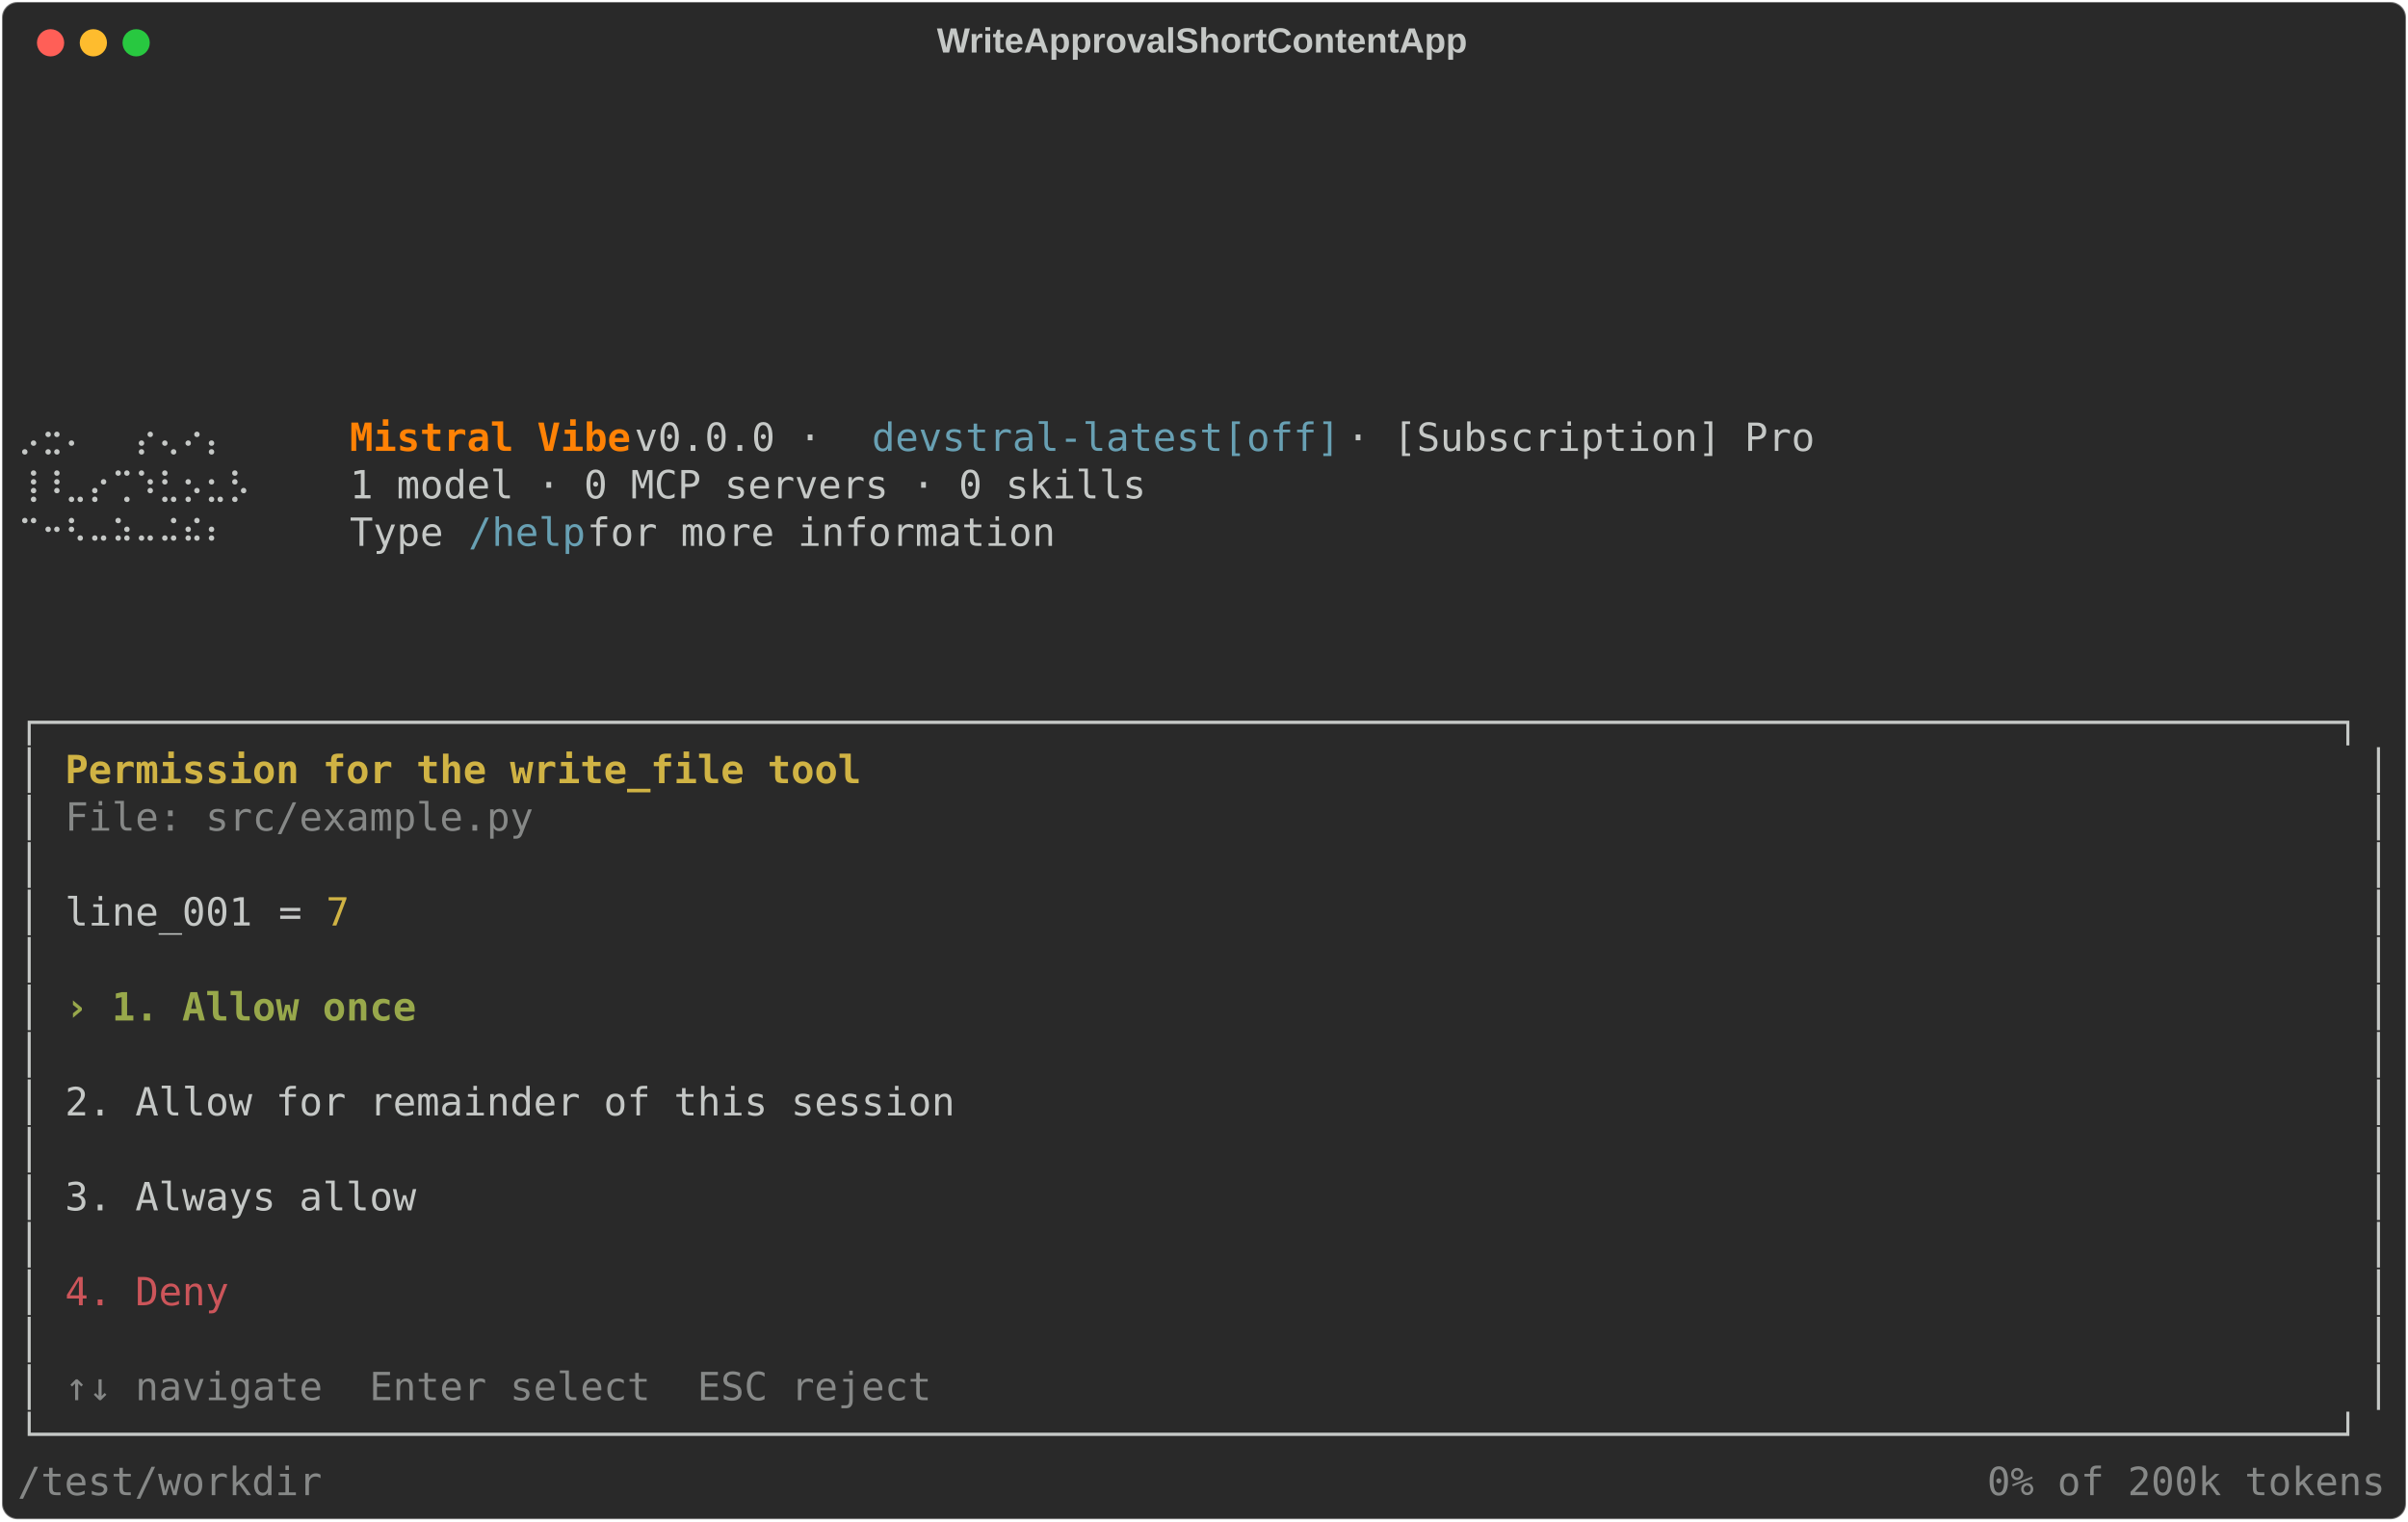
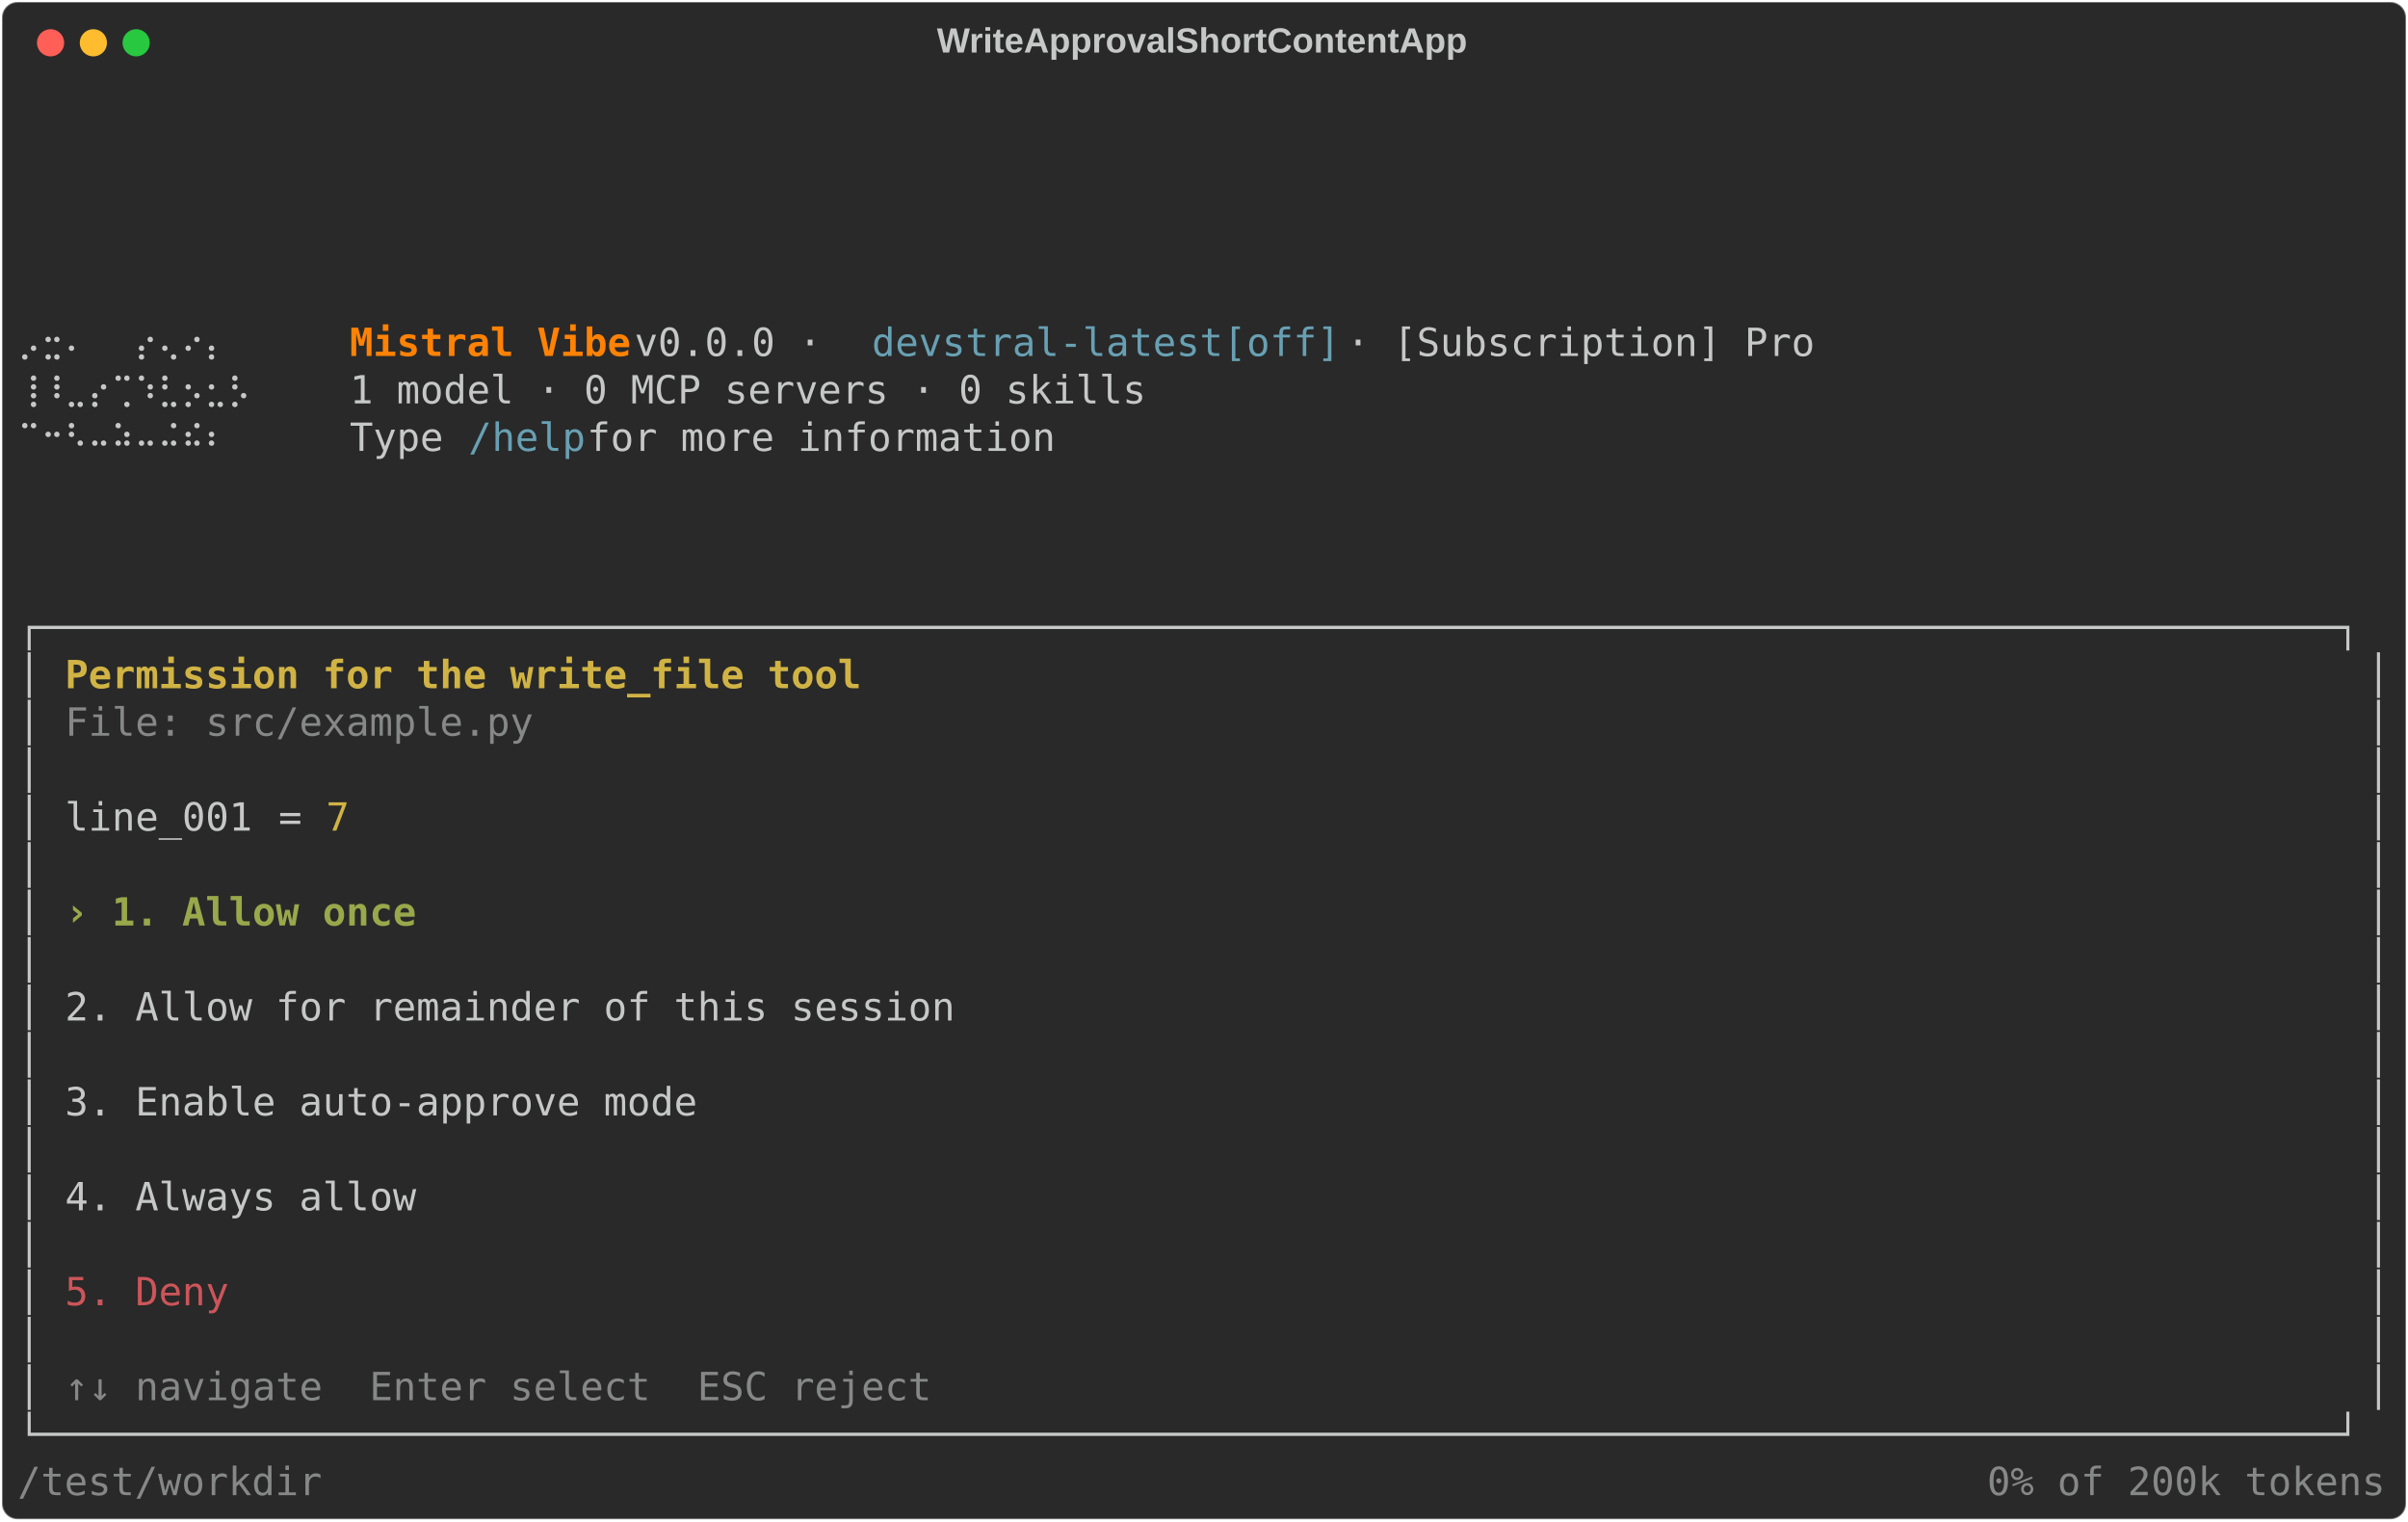
<svg xmlns="http://www.w3.org/2000/svg" class="rich-terminal" viewBox="0 0 1238 782.0">
  <style>

    @font-face {
        font-family: "Fira Code";
        src: local("FiraCode-Regular"),
                url("https://cdnjs.cloudflare.com/ajax/libs/firacode/6.2.0/woff2/FiraCode-Regular.woff2") format("woff2"),
                url("https://cdnjs.cloudflare.com/ajax/libs/firacode/6.2.0/woff/FiraCode-Regular.woff") format("woff");
        font-style: normal;
        font-weight: 400;
    }
    @font-face {
        font-family: "Fira Code";
        src: local("FiraCode-Bold"),
                url("https://cdnjs.cloudflare.com/ajax/libs/firacode/6.2.0/woff2/FiraCode-Bold.woff2") format("woff2"),
                url("https://cdnjs.cloudflare.com/ajax/libs/firacode/6.2.0/woff/FiraCode-Bold.woff") format("woff");
        font-style: bold;
        font-weight: 700;
    }

    .terminal-matrix {
        font-family: Fira Code, monospace;
        font-size: 20px;
        line-height: 24.4px;
        font-variant-east-asian: full-width;
    }

    .terminal-title {
        font-size: 18px;
        font-weight: bold;
        font-family: arial;
    }

    .terminal-r1 { fill: #c5c8c6 }
.terminal-r2 { fill: #ff8205;font-weight: bold }
.terminal-r3 { fill: #68a0b3 }
.terminal-r4 { fill: #d0b344;font-weight: bold }
.terminal-r5 { fill: #868887 }
.terminal-r6 { fill: #d0b344 }
.terminal-r7 { fill: #98a84b;font-weight: bold }
.terminal-r8 { fill: #cc555a }
    </style>
  <defs>
    <clipPath id="terminal-clip-terminal">
      <rect x="0" y="0" width="1219.0" height="731.0" />
    </clipPath>
    <clipPath id="terminal-line-0">
      <rect x="0" y="1.5" width="1220" height="24.65" />
    </clipPath>
    <clipPath id="terminal-line-1">
      <rect x="0" y="25.9" width="1220" height="24.65" />
    </clipPath>
    <clipPath id="terminal-line-2">
      <rect x="0" y="50.3" width="1220" height="24.65" />
    </clipPath>
    <clipPath id="terminal-line-3">
      <rect x="0" y="74.7" width="1220" height="24.65" />
    </clipPath>
    <clipPath id="terminal-line-4">
      <rect x="0" y="99.1" width="1220" height="24.65" />
    </clipPath>
    <clipPath id="terminal-line-5">
      <rect x="0" y="123.5" width="1220" height="24.65" />
    </clipPath>
    <clipPath id="terminal-line-6">
      <rect x="0" y="147.9" width="1220" height="24.65" />
    </clipPath>
    <clipPath id="terminal-line-7">
      <rect x="0" y="172.3" width="1220" height="24.65" />
    </clipPath>
    <clipPath id="terminal-line-8">
      <rect x="0" y="196.7" width="1220" height="24.65" />
    </clipPath>
    <clipPath id="terminal-line-9">
      <rect x="0" y="221.1" width="1220" height="24.65" />
    </clipPath>
    <clipPath id="terminal-line-10">
      <rect x="0" y="245.5" width="1220" height="24.65" />
    </clipPath>
    <clipPath id="terminal-line-11">
      <rect x="0" y="269.9" width="1220" height="24.65" />
    </clipPath>
    <clipPath id="terminal-line-12">
      <rect x="0" y="294.3" width="1220" height="24.65" />
    </clipPath>
    <clipPath id="terminal-line-13">
      <rect x="0" y="318.7" width="1220" height="24.65" />
    </clipPath>
    <clipPath id="terminal-line-14">
      <rect x="0" y="343.1" width="1220" height="24.65" />
    </clipPath>
    <clipPath id="terminal-line-15">
      <rect x="0" y="367.5" width="1220" height="24.65" />
    </clipPath>
    <clipPath id="terminal-line-16">
      <rect x="0" y="391.9" width="1220" height="24.65" />
    </clipPath>
    <clipPath id="terminal-line-17">
      <rect x="0" y="416.3" width="1220" height="24.65" />
    </clipPath>
    <clipPath id="terminal-line-18">
      <rect x="0" y="440.7" width="1220" height="24.65" />
    </clipPath>
    <clipPath id="terminal-line-19">
      <rect x="0" y="465.1" width="1220" height="24.65" />
    </clipPath>
    <clipPath id="terminal-line-20">
      <rect x="0" y="489.5" width="1220" height="24.65" />
    </clipPath>
    <clipPath id="terminal-line-21">
      <rect x="0" y="513.9" width="1220" height="24.65" />
    </clipPath>
    <clipPath id="terminal-line-22">
      <rect x="0" y="538.3" width="1220" height="24.65" />
    </clipPath>
    <clipPath id="terminal-line-23">
      <rect x="0" y="562.7" width="1220" height="24.65" />
    </clipPath>
    <clipPath id="terminal-line-24">
      <rect x="0" y="587.1" width="1220" height="24.65" />
    </clipPath>
    <clipPath id="terminal-line-25">
      <rect x="0" y="611.5" width="1220" height="24.65" />
    </clipPath>
    <clipPath id="terminal-line-26">
      <rect x="0" y="635.9" width="1220" height="24.65" />
    </clipPath>
    <clipPath id="terminal-line-27">
      <rect x="0" y="660.3" width="1220" height="24.65" />
    </clipPath>
    <clipPath id="terminal-line-28">
      <rect x="0" y="684.7" width="1220" height="24.65" />
    </clipPath>
  </defs>
  <rect fill="#292929" stroke="rgba(255,255,255,0.35)" stroke-width="1" x="1" y="1" width="1236" height="780" rx="8" />
  <text class="terminal-title" fill="#c5c8c6" text-anchor="middle" x="618" y="27">WriteApprovalShortContentApp</text>
  <g transform="translate(26,22)">
    <circle cx="0" cy="0" r="7" fill="#ff5f57" />
    <circle cx="22" cy="0" r="7" fill="#febc2e" />
    <circle cx="44" cy="0" r="7" fill="#28c840" />
  </g>
  <g transform="translate(9, 41)" clip-path="url(#terminal-clip-terminal)">
    <g class="terminal-matrix">
      <text class="terminal-r1" x="1220" y="20" textLength="12.2" clip-path="url(#terminal-line-0)">
</text>
      <text class="terminal-r1" x="1220" y="44.4" textLength="12.2" clip-path="url(#terminal-line-1)">
</text>
      <text class="terminal-r1" x="1220" y="68.8" textLength="12.2" clip-path="url(#terminal-line-2)">
</text>
      <text class="terminal-r1" x="1220" y="93.2" textLength="12.2" clip-path="url(#terminal-line-3)">
</text>
      <text class="terminal-r1" x="1220" y="117.6" textLength="12.2" clip-path="url(#terminal-line-4)">
</text>
+       <text class="terminal-r1" x="0" y="142" textLength="134.2" clip-path="url(#terminal-line-5)">  ⡠⣒⠄  ⡔⢄⠔⡄</text>
+       <text class="terminal-r2" x="170.8" y="142" textLength="146.4" clip-path="url(#terminal-line-5)">Mistral Vibe</text>
+       <text class="terminal-r1" x="317.2" y="142" textLength="122" clip-path="url(#terminal-line-5)"> v0.0.0 · </text>
+       <text class="terminal-r3" x="439.2" y="142" textLength="244" clip-path="url(#terminal-line-5)">devstral-latest[off]</text>
+       <text class="terminal-r1" x="683.2" y="142" textLength="256.2" clip-path="url(#terminal-line-5)"> · [Subscription] Pro</text>
      <text class="terminal-r1" x="1220" y="142" textLength="12.2" clip-path="url(#terminal-line-5)">
</text>
+       <text class="terminal-r1" x="0" y="166.4" textLength="134.2" clip-path="url(#terminal-line-6)"> ⢸⠸⣀⡔⢉⠱⣃⡢⣂⡣</text>
+       <text class="terminal-r1" x="170.8" y="166.4" textLength="414.8" clip-path="url(#terminal-line-6)">1 model · 0 MCP servers · 0 skills</text>
      <text class="terminal-r1" x="1220" y="166.4" textLength="12.2" clip-path="url(#terminal-line-6)">
</text>
-       <text class="terminal-r1" x="0" y="190.8" textLength="134.2" clip-path="url(#terminal-line-7)">  ⡠⣒⠄  ⡔⢄⠔⡄</text>
-       <text class="terminal-r2" x="170.8" y="190.8" textLength="146.4" clip-path="url(#terminal-line-7)">Mistral Vibe</text>
-       <text class="terminal-r1" x="317.2" y="190.8" textLength="122" clip-path="url(#terminal-line-7)"> v0.0.0 · </text>
-       <text class="terminal-r3" x="439.2" y="190.8" textLength="244" clip-path="url(#terminal-line-7)">devstral-latest[off]</text>
-       <text class="terminal-r1" x="683.2" y="190.8" textLength="256.2" clip-path="url(#terminal-line-7)"> · [Subscription] Pro</text>
+       <text class="terminal-r1" x="0" y="190.8" textLength="134.2" clip-path="url(#terminal-line-7)">  ⠉⠒⠣⠤⠵⠤⠬⠮⠆</text>
+       <text class="terminal-r1" x="170.8" y="190.8" textLength="61" clip-path="url(#terminal-line-7)">Type </text>
+       <text class="terminal-r3" x="231.8" y="190.8" textLength="61" clip-path="url(#terminal-line-7)">/help</text>
+       <text class="terminal-r1" x="292.8" y="190.8" textLength="256.2" clip-path="url(#terminal-line-7)"> for more information</text>
      <text class="terminal-r1" x="1220" y="190.8" textLength="12.2" clip-path="url(#terminal-line-7)">
</text>
-       <text class="terminal-r1" x="0" y="215.2" textLength="134.2" clip-path="url(#terminal-line-8)"> ⢸⠸⣀⡔⢉⠱⣃⡢⣂⡣</text>
-       <text class="terminal-r1" x="170.8" y="215.2" textLength="414.8" clip-path="url(#terminal-line-8)">1 model · 0 MCP servers · 0 skills</text>
      <text class="terminal-r1" x="1220" y="215.2" textLength="12.2" clip-path="url(#terminal-line-8)">
</text>
-       <text class="terminal-r1" x="0" y="239.6" textLength="134.2" clip-path="url(#terminal-line-9)">  ⠉⠒⠣⠤⠵⠤⠬⠮⠆</text>
-       <text class="terminal-r1" x="170.8" y="239.6" textLength="61" clip-path="url(#terminal-line-9)">Type </text>
-       <text class="terminal-r3" x="231.8" y="239.6" textLength="61" clip-path="url(#terminal-line-9)">/help</text>
-       <text class="terminal-r1" x="292.8" y="239.6" textLength="256.2" clip-path="url(#terminal-line-9)"> for more information</text>
      <text class="terminal-r1" x="1220" y="239.6" textLength="12.2" clip-path="url(#terminal-line-9)">
</text>
      <text class="terminal-r1" x="1220" y="264" textLength="12.2" clip-path="url(#terminal-line-10)">
</text>
+       <text class="terminal-r1" x="0" y="288.4" textLength="1220" clip-path="url(#terminal-line-11)">┌──────────────────────────────────────────────────────────────────────────────────────────────────┐</text>
      <text class="terminal-r1" x="1220" y="288.4" textLength="12.2" clip-path="url(#terminal-line-11)">
</text>
+       <text class="terminal-r1" x="0" y="312.8" textLength="12.2" clip-path="url(#terminal-line-12)">│</text>
+       <text class="terminal-r4" x="24.4" y="312.8" textLength="414.8" clip-path="url(#terminal-line-12)">Permission for the write_file tool</text>
+       <text class="terminal-r1" x="1207.8" y="312.8" textLength="12.2" clip-path="url(#terminal-line-12)">│</text>
      <text class="terminal-r1" x="1220" y="312.8" textLength="12.2" clip-path="url(#terminal-line-12)">
</text>
-       <text class="terminal-r1" x="0" y="337.2" textLength="1220" clip-path="url(#terminal-line-13)">┌──────────────────────────────────────────────────────────────────────────────────────────────────┐</text>
+       <text class="terminal-r1" x="0" y="337.2" textLength="12.2" clip-path="url(#terminal-line-13)">│</text>
+       <text class="terminal-r5" x="24.4" y="337.2" textLength="244" clip-path="url(#terminal-line-13)">File: src/example.py</text>
+       <text class="terminal-r1" x="1207.8" y="337.2" textLength="12.2" clip-path="url(#terminal-line-13)">│</text>
      <text class="terminal-r1" x="1220" y="337.2" textLength="12.2" clip-path="url(#terminal-line-13)">
</text>
      <text class="terminal-r1" x="0" y="361.6" textLength="12.2" clip-path="url(#terminal-line-14)">│</text>
-       <text class="terminal-r4" x="24.4" y="361.6" textLength="414.8" clip-path="url(#terminal-line-14)">Permission for the write_file tool</text>
      <text class="terminal-r1" x="1207.8" y="361.6" textLength="12.2" clip-path="url(#terminal-line-14)">│</text>
      <text class="terminal-r1" x="1220" y="361.6" textLength="12.2" clip-path="url(#terminal-line-14)">
</text>
      <text class="terminal-r1" x="0" y="386" textLength="12.2" clip-path="url(#terminal-line-15)">│</text>
-       <text class="terminal-r5" x="24.4" y="386" textLength="244" clip-path="url(#terminal-line-15)">File: src/example.py</text>
+       <text class="terminal-r1" x="24.4" y="386" textLength="97.6" clip-path="url(#terminal-line-15)">line_001</text>
+       <text class="terminal-r1" x="134.2" y="386" textLength="12.2" clip-path="url(#terminal-line-15)">=</text>
+       <text class="terminal-r6" x="158.6" y="386" textLength="12.2" clip-path="url(#terminal-line-15)">7</text>
      <text class="terminal-r1" x="1207.8" y="386" textLength="12.2" clip-path="url(#terminal-line-15)">│</text>
      <text class="terminal-r1" x="1220" y="386" textLength="12.2" clip-path="url(#terminal-line-15)">
</text>
      <text class="terminal-r1" x="0" y="410.4" textLength="12.2" clip-path="url(#terminal-line-16)">│</text>
      <text class="terminal-r1" x="1207.8" y="410.4" textLength="12.2" clip-path="url(#terminal-line-16)">│</text>
      <text class="terminal-r1" x="1220" y="410.4" textLength="12.2" clip-path="url(#terminal-line-16)">
</text>
      <text class="terminal-r1" x="0" y="434.8" textLength="12.2" clip-path="url(#terminal-line-17)">│</text>
-       <text class="terminal-r1" x="24.4" y="434.8" textLength="97.6" clip-path="url(#terminal-line-17)">line_001</text>
-       <text class="terminal-r1" x="134.2" y="434.8" textLength="12.2" clip-path="url(#terminal-line-17)">=</text>
-       <text class="terminal-r6" x="158.6" y="434.8" textLength="12.2" clip-path="url(#terminal-line-17)">7</text>
+       <text class="terminal-r7" x="24.4" y="434.8" textLength="183" clip-path="url(#terminal-line-17)">› 1. Allow once</text>
      <text class="terminal-r1" x="1207.8" y="434.8" textLength="12.2" clip-path="url(#terminal-line-17)">│</text>
      <text class="terminal-r1" x="1220" y="434.8" textLength="12.2" clip-path="url(#terminal-line-17)">
</text>
      <text class="terminal-r1" x="0" y="459.2" textLength="12.2" clip-path="url(#terminal-line-18)">│</text>
      <text class="terminal-r1" x="1207.8" y="459.2" textLength="12.2" clip-path="url(#terminal-line-18)">│</text>
      <text class="terminal-r1" x="1220" y="459.2" textLength="12.2" clip-path="url(#terminal-line-18)">
</text>
      <text class="terminal-r1" x="0" y="483.6" textLength="12.2" clip-path="url(#terminal-line-19)">│</text>
-       <text class="terminal-r7" x="24.4" y="483.6" textLength="183" clip-path="url(#terminal-line-19)">› 1. Allow once</text>
+       <text class="terminal-r1" x="24.4" y="483.6" textLength="488" clip-path="url(#terminal-line-19)">  2. Allow for remainder of this session</text>
      <text class="terminal-r1" x="1207.8" y="483.6" textLength="12.2" clip-path="url(#terminal-line-19)">│</text>
      <text class="terminal-r1" x="1220" y="483.6" textLength="12.2" clip-path="url(#terminal-line-19)">
</text>
      <text class="terminal-r1" x="0" y="508" textLength="12.2" clip-path="url(#terminal-line-20)">│</text>
      <text class="terminal-r1" x="1207.8" y="508" textLength="12.2" clip-path="url(#terminal-line-20)">│</text>
      <text class="terminal-r1" x="1220" y="508" textLength="12.2" clip-path="url(#terminal-line-20)">
</text>
      <text class="terminal-r1" x="0" y="532.4" textLength="12.2" clip-path="url(#terminal-line-21)">│</text>
-       <text class="terminal-r1" x="24.4" y="532.4" textLength="488" clip-path="url(#terminal-line-21)">  2. Allow for remainder of this session</text>
+       <text class="terminal-r1" x="24.4" y="532.4" textLength="353.8" clip-path="url(#terminal-line-21)">  3. Enable auto-approve mode</text>
      <text class="terminal-r1" x="1207.8" y="532.4" textLength="12.2" clip-path="url(#terminal-line-21)">│</text>
      <text class="terminal-r1" x="1220" y="532.4" textLength="12.2" clip-path="url(#terminal-line-21)">
</text>
      <text class="terminal-r1" x="0" y="556.8" textLength="12.2" clip-path="url(#terminal-line-22)">│</text>
      <text class="terminal-r1" x="1207.8" y="556.8" textLength="12.2" clip-path="url(#terminal-line-22)">│</text>
      <text class="terminal-r1" x="1220" y="556.8" textLength="12.2" clip-path="url(#terminal-line-22)">
</text>
      <text class="terminal-r1" x="0" y="581.2" textLength="12.2" clip-path="url(#terminal-line-23)">│</text>
-       <text class="terminal-r1" x="24.4" y="581.2" textLength="207.4" clip-path="url(#terminal-line-23)">  3. Always allow</text>
+       <text class="terminal-r1" x="24.4" y="581.2" textLength="207.4" clip-path="url(#terminal-line-23)">  4. Always allow</text>
      <text class="terminal-r1" x="1207.8" y="581.2" textLength="12.2" clip-path="url(#terminal-line-23)">│</text>
      <text class="terminal-r1" x="1220" y="581.2" textLength="12.2" clip-path="url(#terminal-line-23)">
</text>
      <text class="terminal-r1" x="0" y="605.6" textLength="12.2" clip-path="url(#terminal-line-24)">│</text>
      <text class="terminal-r1" x="1207.8" y="605.6" textLength="12.2" clip-path="url(#terminal-line-24)">│</text>
      <text class="terminal-r1" x="1220" y="605.6" textLength="12.2" clip-path="url(#terminal-line-24)">
</text>
      <text class="terminal-r1" x="0" y="630" textLength="12.2" clip-path="url(#terminal-line-25)">│</text>
-       <text class="terminal-r8" x="24.4" y="630" textLength="109.8" clip-path="url(#terminal-line-25)">  4. Deny</text>
+       <text class="terminal-r8" x="24.4" y="630" textLength="109.8" clip-path="url(#terminal-line-25)">  5. Deny</text>
      <text class="terminal-r1" x="1207.8" y="630" textLength="12.2" clip-path="url(#terminal-line-25)">│</text>
      <text class="terminal-r1" x="1220" y="630" textLength="12.2" clip-path="url(#terminal-line-25)">
</text>
      <text class="terminal-r1" x="0" y="654.4" textLength="12.2" clip-path="url(#terminal-line-26)">│</text>
      <text class="terminal-r1" x="1207.8" y="654.4" textLength="12.2" clip-path="url(#terminal-line-26)">│</text>
      <text class="terminal-r1" x="1220" y="654.4" textLength="12.2" clip-path="url(#terminal-line-26)">
</text>
      <text class="terminal-r1" x="0" y="678.8" textLength="12.2" clip-path="url(#terminal-line-27)">│</text>
      <text class="terminal-r5" x="24.4" y="678.8" textLength="451.4" clip-path="url(#terminal-line-27)">↑↓ navigate  Enter select  ESC reject</text>
      <text class="terminal-r1" x="1207.8" y="678.8" textLength="12.2" clip-path="url(#terminal-line-27)">│</text>
      <text class="terminal-r1" x="1220" y="678.8" textLength="12.2" clip-path="url(#terminal-line-27)">
</text>
      <text class="terminal-r1" x="0" y="703.2" textLength="1220" clip-path="url(#terminal-line-28)">└──────────────────────────────────────────────────────────────────────────────────────────────────┘</text>
      <text class="terminal-r1" x="1220" y="703.2" textLength="12.2" clip-path="url(#terminal-line-28)">
</text>
      <text class="terminal-r5" x="0" y="727.6" textLength="158.6" clip-path="url(#terminal-line-29)">/test/workdir</text>
      <text class="terminal-r5" x="1012.6" y="727.6" textLength="207.4" clip-path="url(#terminal-line-29)">0% of 200k tokens</text>
    </g>
  </g>
</svg>
